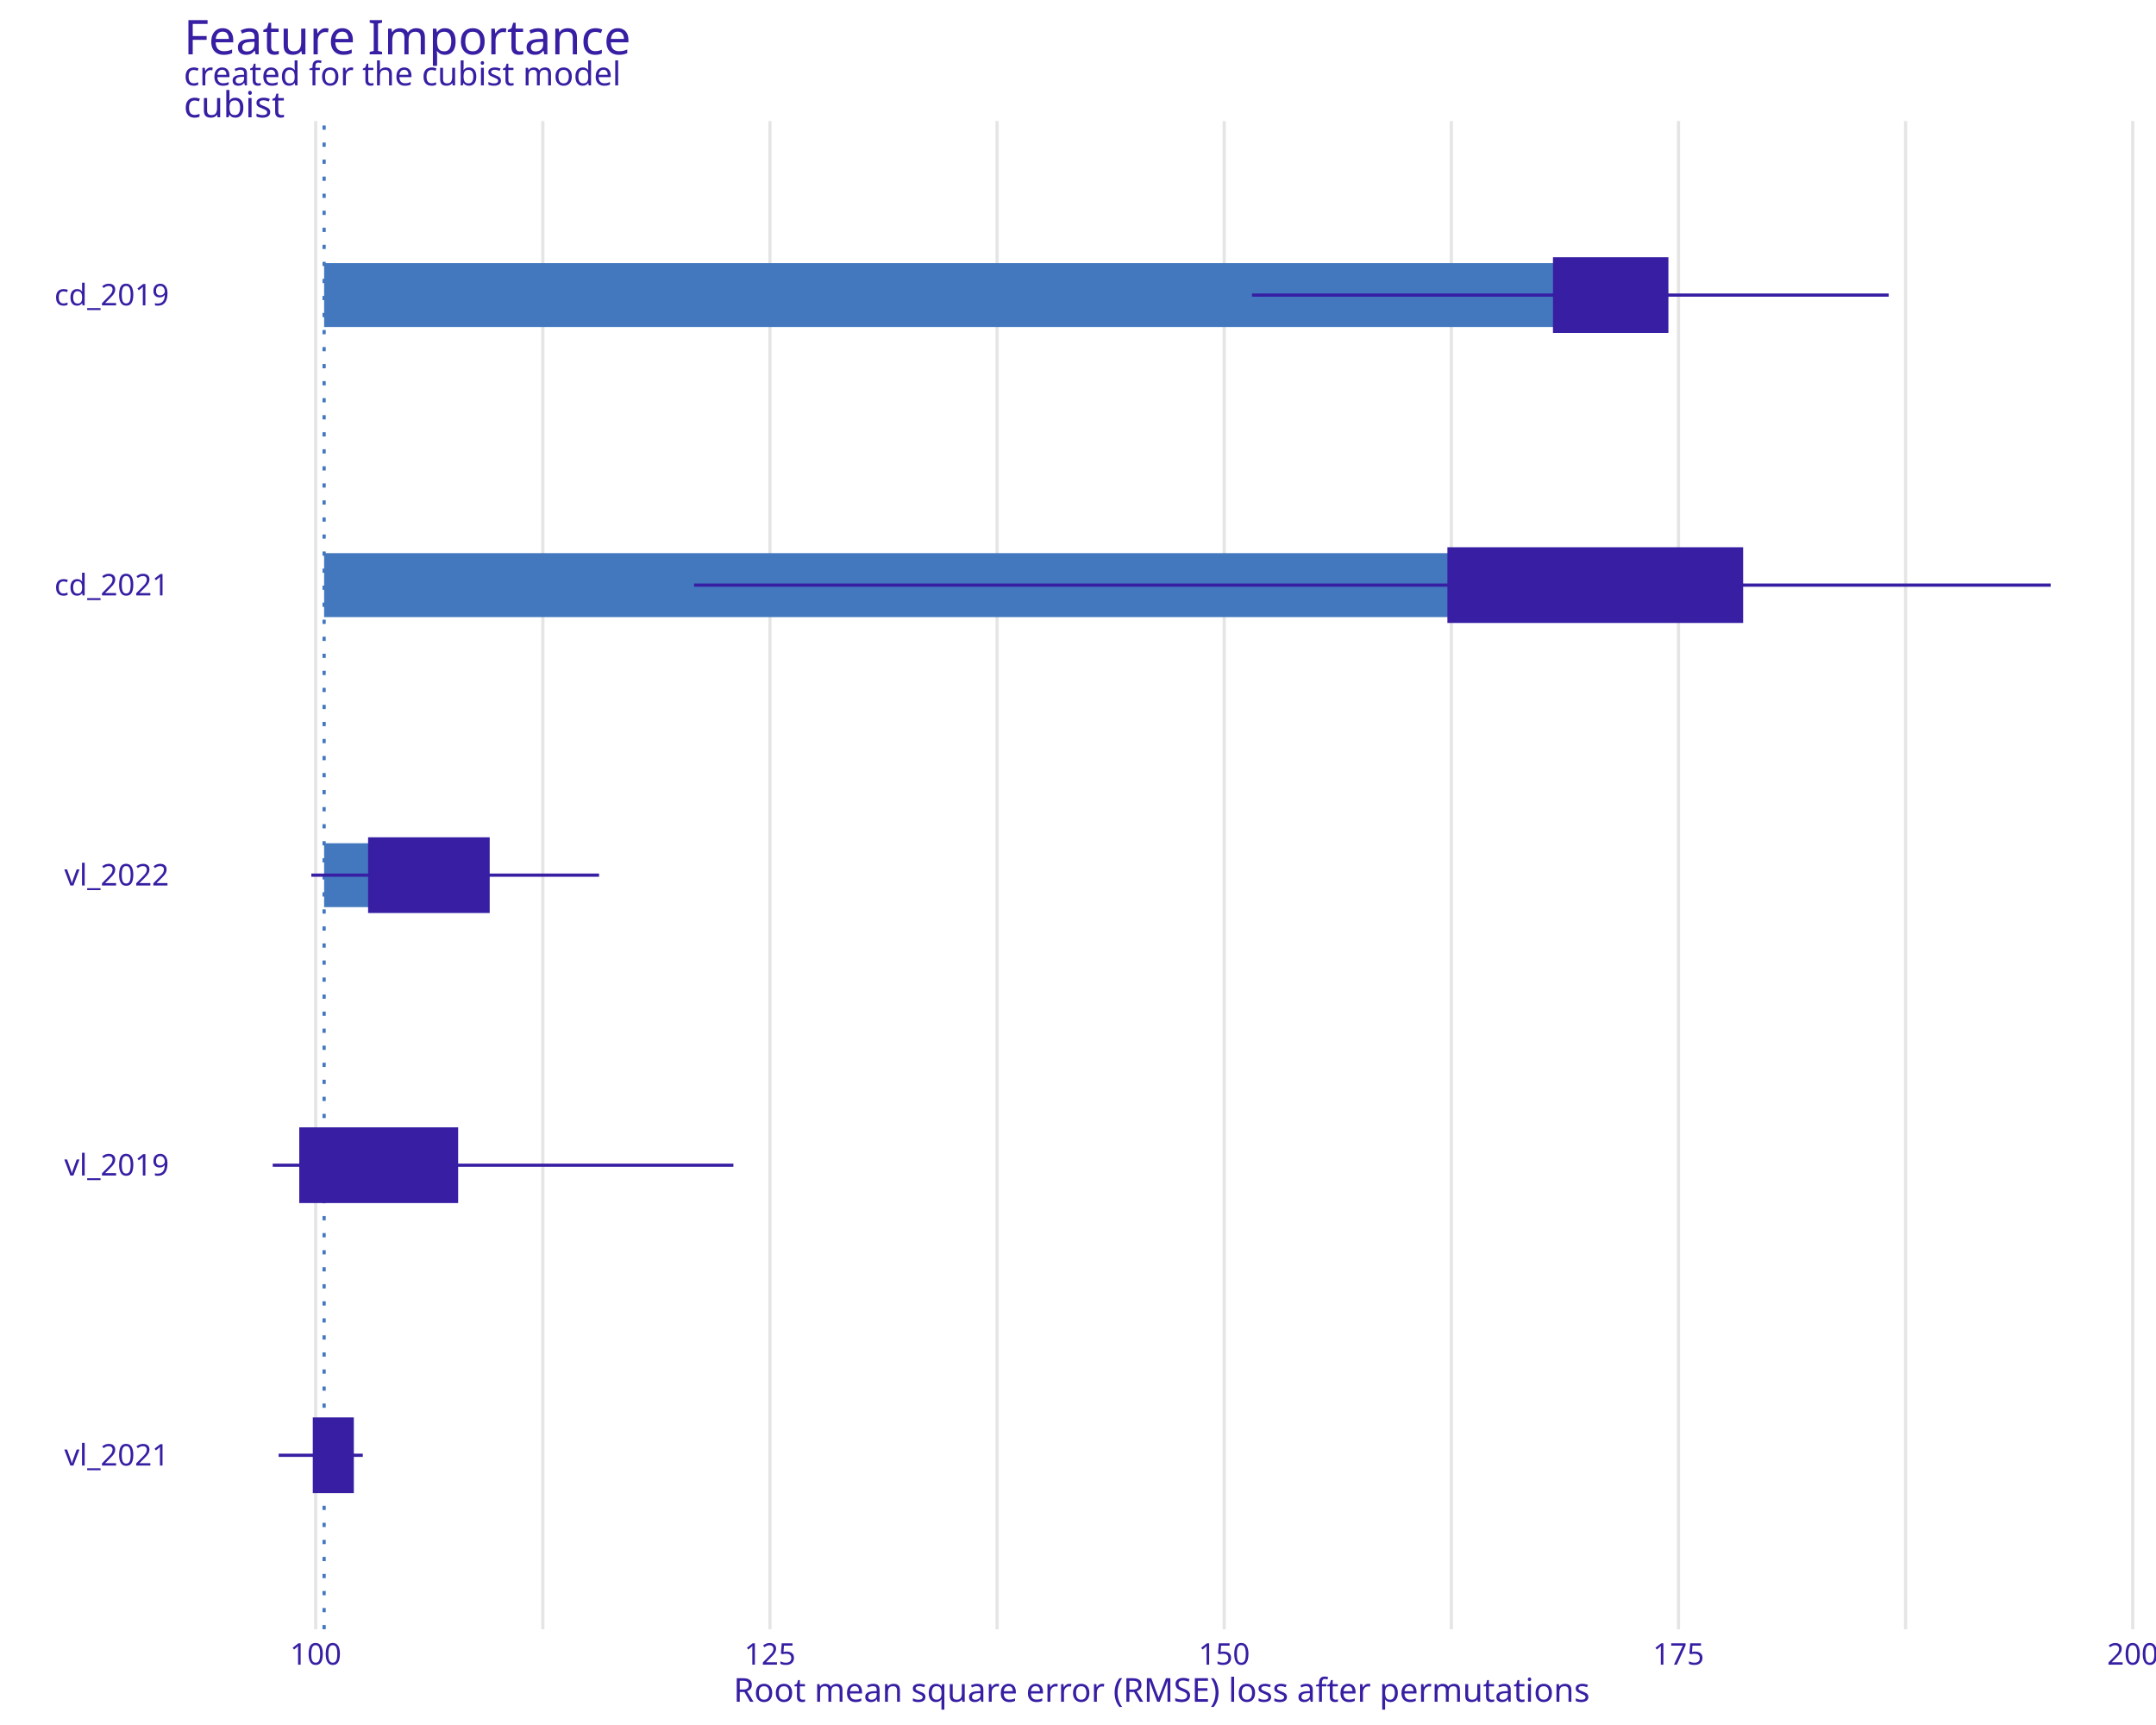
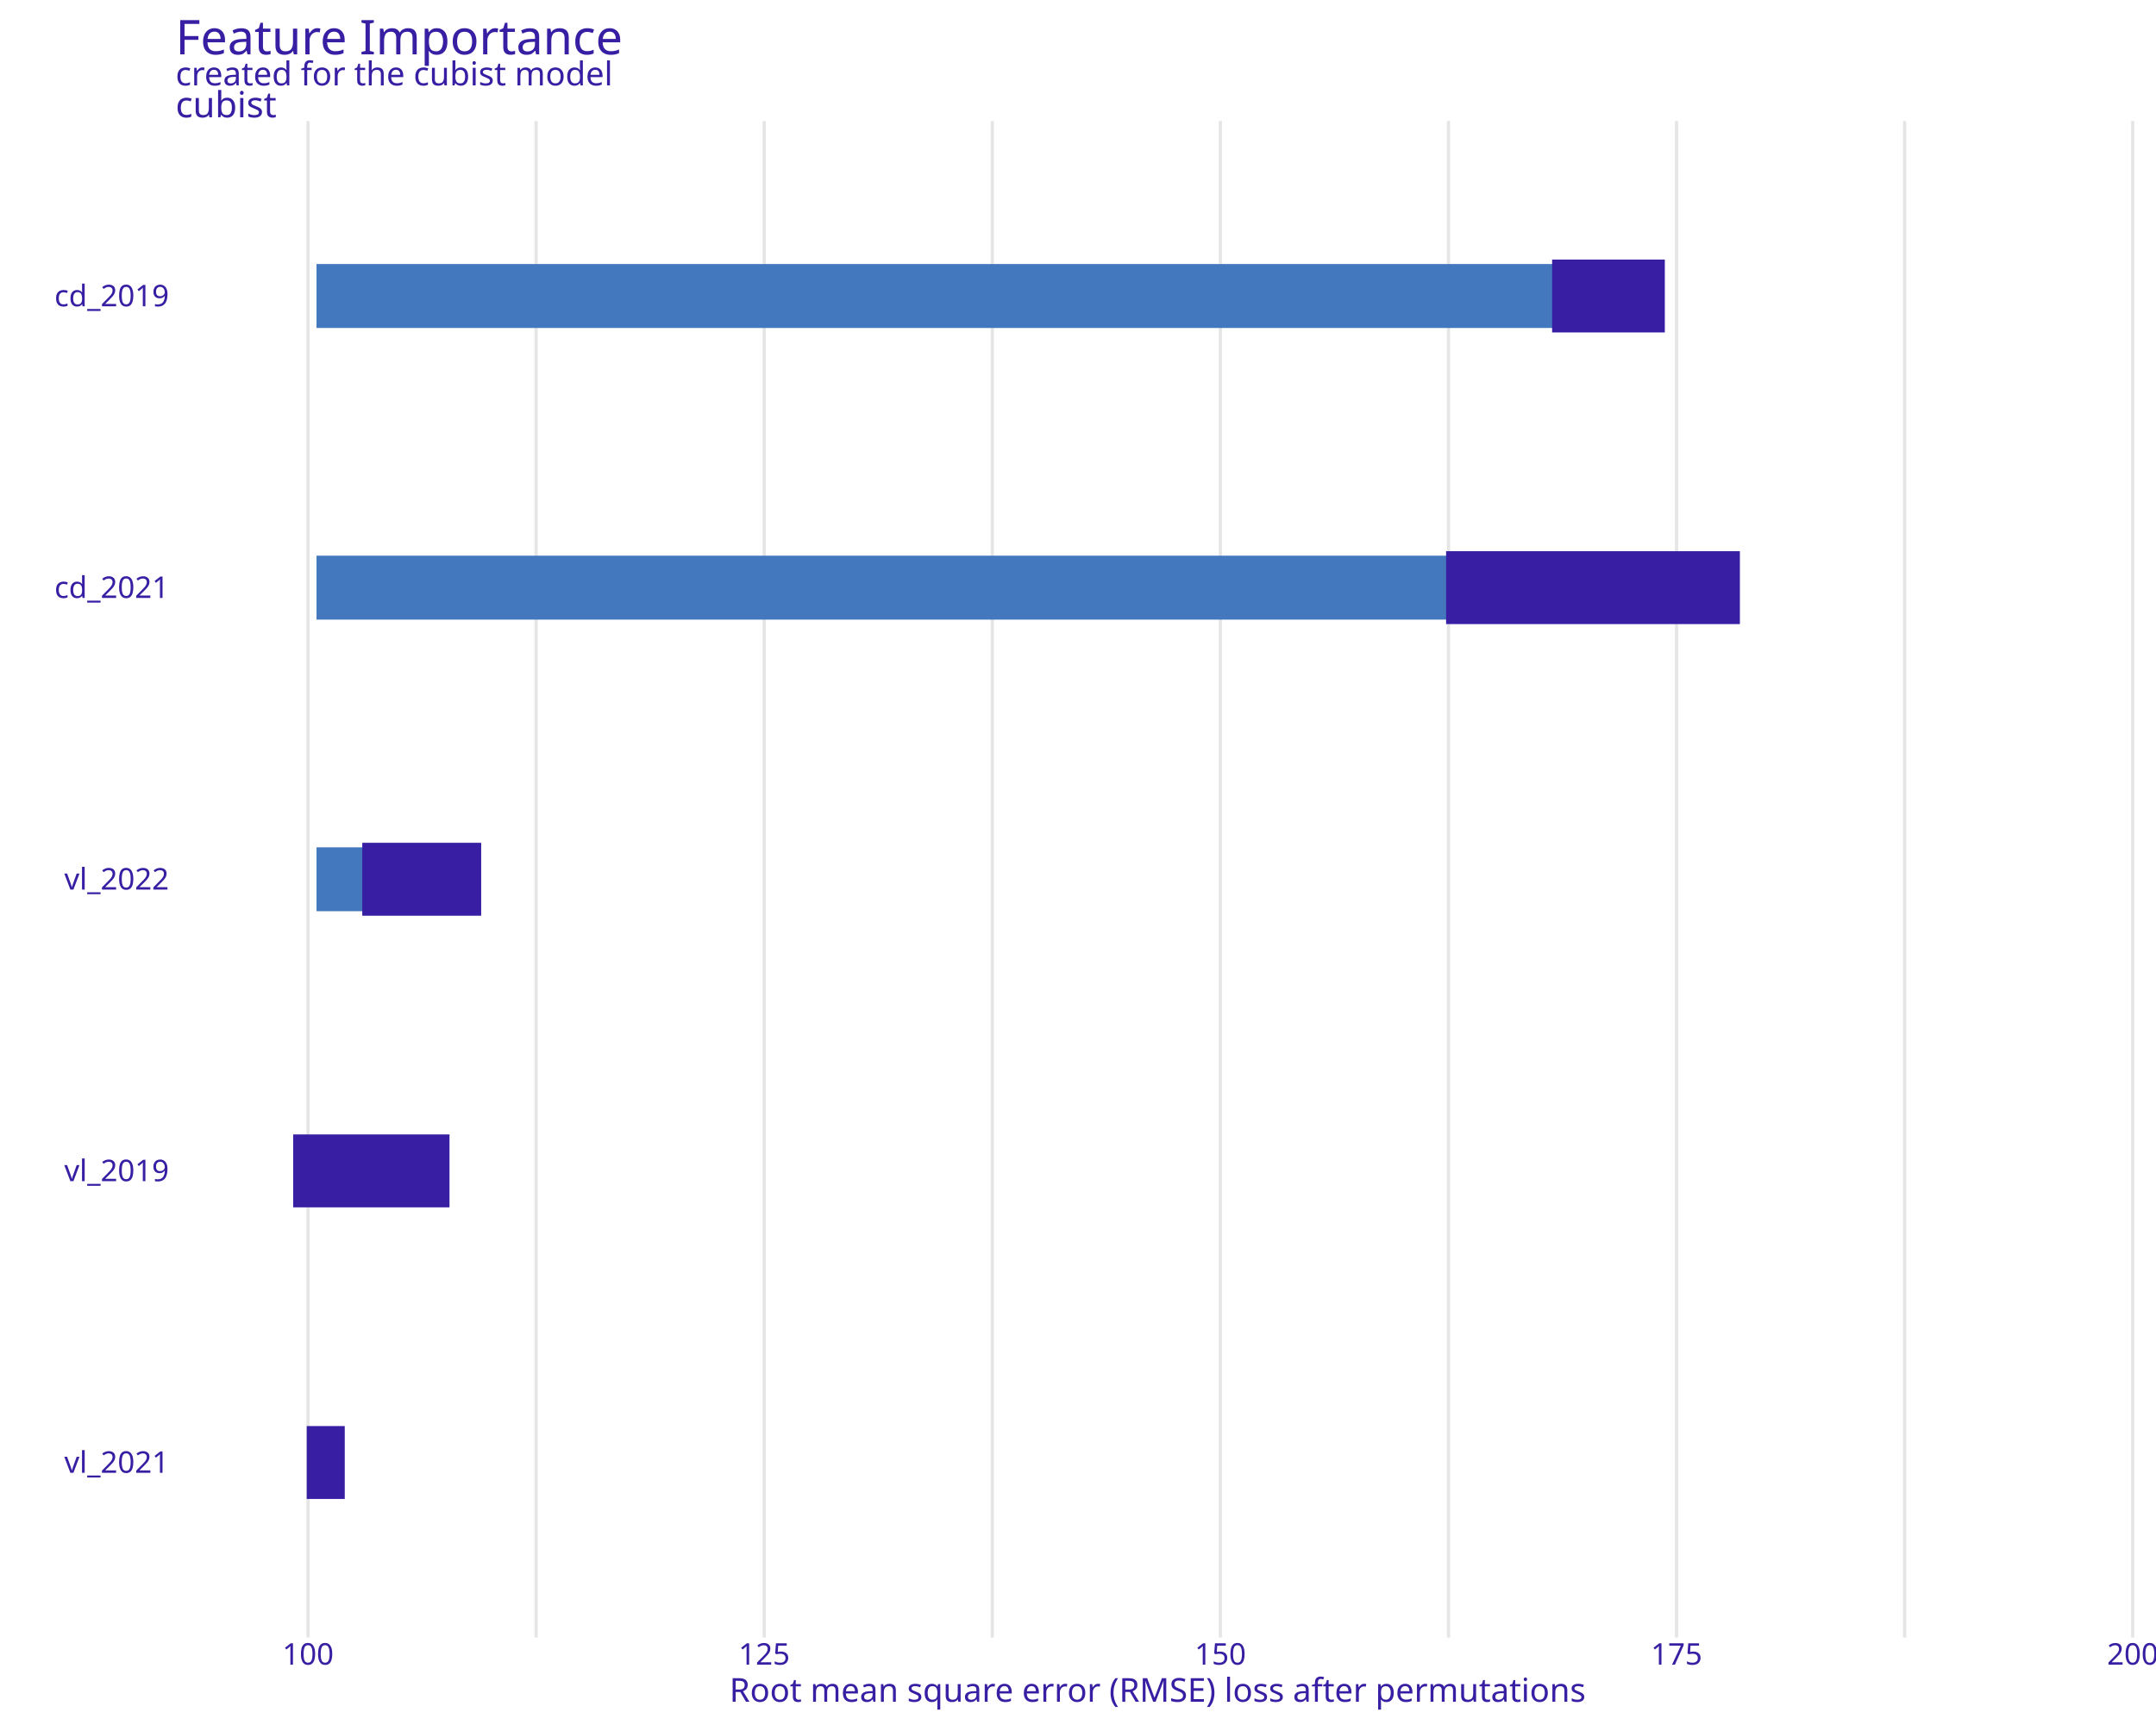
<svg xmlns="http://www.w3.org/2000/svg" class="svglite" data-engine-version="2.0" width="720.00pt" height="576.00pt" viewBox="0 0 720.00 576.00">
  <defs>
    <style type="text/css">
    .svglite line, .svglite polyline, .svglite polygon, .svglite path, .svglite rect, .svglite circle {
      fill: none;
      stroke: #000000;
      stroke-linecap: round;
      stroke-linejoin: round;
      stroke-miterlimit: 10.00;
    }
  </style>
  </defs>
  <rect width="100%" height="100%" style="stroke: none; fill: #FFFFFF;" />
  <defs>
    <clipPath id="cpMC4wMHw3MjAuMDB8MC4wMHw1NzYuMDA=">
      <rect x="0.00" y="0.00" width="720.00" height="576.00" />
    </clipPath>
  </defs>
  <g clip-path="url(#cpMC4wMHw3MjAuMDB8MC4wMHw1NzYuMDA=)">
</g>
  <defs>
-     <clipPath id="cpNjEuMzh8NzE0LjUyfDQwLjQyfDU0NC4wNA==">
-       <rect x="61.38" y="40.42" width="653.14" height="503.62" />
+     <clipPath id="cpNTguNjR8NzE0LjUyfDQwLjQyfDU0Ni43OA==">
+       <rect x="58.64" y="40.42" width="655.88" height="506.36" />
    </clipPath>
  </defs>
-   <g clip-path="url(#cpNjEuMzh8NzE0LjUyfDQwLjQyfDU0NC4wNA==)">
-     <polyline points="181.28,544.04 181.28,40.42 " style="stroke-width: 1.07; stroke: #E5E5E5; stroke-linecap: butt;" />
-     <polyline points="332.98,544.04 332.98,40.42 " style="stroke-width: 1.07; stroke: #E5E5E5; stroke-linecap: butt;" />
-     <polyline points="484.68,544.04 484.68,40.42 " style="stroke-width: 1.07; stroke: #E5E5E5; stroke-linecap: butt;" />
-     <polyline points="636.38,544.04 636.38,40.42 " style="stroke-width: 1.07; stroke: #E5E5E5; stroke-linecap: butt;" />
-     <polyline points="105.43,544.04 105.43,40.42 " style="stroke-width: 1.07; stroke: #E5E5E5; stroke-linecap: butt;" />
-     <polyline points="257.13,544.04 257.13,40.42 " style="stroke-width: 1.07; stroke: #E5E5E5; stroke-linecap: butt;" />
-     <polyline points="408.83,544.04 408.83,40.42 " style="stroke-width: 1.07; stroke: #E5E5E5; stroke-linecap: butt;" />
-     <polyline points="560.53,544.04 560.53,40.42 " style="stroke-width: 1.07; stroke: #E5E5E5; stroke-linecap: butt;" />
-     <polyline points="712.23,544.04 712.23,40.42 " style="stroke-width: 1.07; stroke: #E5E5E5; stroke-linecap: butt;" />
-     <line x1="108.24" y1="544.04" x2="108.24" y2="40.42" style="stroke-width: 1.07; stroke: #4378BF; stroke-dasharray: 1.42,4.27; stroke-linecap: butt;" />
-     <line x1="108.24" y1="98.53" x2="525.41" y2="98.53" style="stroke-width: 21.34; stroke: #4378BF; stroke-linecap: butt;" />
-     <line x1="108.24" y1="195.38" x2="506.64" y2="195.38" style="stroke-width: 21.34; stroke: #4378BF; stroke-linecap: butt;" />
-     <line x1="108.24" y1="389.08" x2="141.42" y2="389.08" style="stroke-width: 21.34; stroke: #4378BF; stroke-linecap: butt;" />
-     <line x1="108.24" y1="485.93" x2="110.98" y2="485.93" style="stroke-width: 21.34; stroke: #4378BF; stroke-linecap: butt;" />
-     <line x1="108.24" y1="292.23" x2="144.27" y2="292.23" style="stroke-width: 21.34; stroke: #4378BF; stroke-linecap: butt;" />
-     <line x1="117.63" y1="485.93" x2="121.15" y2="485.93" style="stroke-width: 1.07; stroke: #371EA3; stroke-linecap: butt;" />
-     <line x1="104.99" y1="485.93" x2="93.05" y2="485.93" style="stroke-width: 1.07; stroke: #371EA3; stroke-linecap: butt;" />
-     <polygon points="117.63,498.03 104.99,498.03 104.99,473.82 117.63,473.82 117.63,498.03 " style="stroke-width: 1.07; stroke: #371EA3; stroke-linecap: butt; stroke-linejoin: miter; fill: #371EA3;" />
-     <line x1="113.77" y1="498.03" x2="113.77" y2="473.82" style="stroke-width: 2.13; stroke: #371EA3; stroke-linecap: butt; stroke-linejoin: miter;" />
-     <line x1="152.46" y1="389.08" x2="244.92" y2="389.08" style="stroke-width: 1.07; stroke: #371EA3; stroke-linecap: butt;" />
-     <line x1="100.47" y1="389.08" x2="91.07" y2="389.08" style="stroke-width: 1.07; stroke: #371EA3; stroke-linecap: butt;" />
-     <polygon points="152.46,401.18 100.47,401.18 100.47,376.97 152.46,376.97 152.46,401.18 " style="stroke-width: 1.07; stroke: #371EA3; stroke-linecap: butt; stroke-linejoin: miter; fill: #371EA3;" />
-     <line x1="141.42" y1="401.18" x2="141.42" y2="376.97" style="stroke-width: 2.13; stroke: #371EA3; stroke-linecap: butt; stroke-linejoin: miter;" />
-     <line x1="163.00" y1="292.23" x2="200.06" y2="292.23" style="stroke-width: 1.07; stroke: #371EA3; stroke-linecap: butt;" />
-     <line x1="123.46" y1="292.23" x2="103.97" y2="292.23" style="stroke-width: 1.07; stroke: #371EA3; stroke-linecap: butt;" />
-     <polygon points="163.00,304.33 123.46,304.33 123.46,280.12 163.00,280.12 163.00,304.33 " style="stroke-width: 1.07; stroke: #371EA3; stroke-linecap: butt; stroke-linejoin: miter; fill: #371EA3;" />
-     <line x1="144.27" y1="304.33" x2="144.27" y2="280.12" style="stroke-width: 2.13; stroke: #371EA3; stroke-linecap: butt; stroke-linejoin: miter;" />
-     <line x1="581.59" y1="195.38" x2="684.83" y2="195.38" style="stroke-width: 1.07; stroke: #371EA3; stroke-linecap: butt;" />
-     <line x1="483.90" y1="195.38" x2="231.78" y2="195.38" style="stroke-width: 1.07; stroke: #371EA3; stroke-linecap: butt;" />
-     <polygon points="581.59,207.48 483.90,207.48 483.90,183.27 581.59,183.27 581.59,207.48 " style="stroke-width: 1.07; stroke: #371EA3; stroke-linecap: butt; stroke-linejoin: miter; fill: #371EA3;" />
-     <line x1="506.64" y1="207.48" x2="506.64" y2="183.27" style="stroke-width: 2.13; stroke: #371EA3; stroke-linecap: butt; stroke-linejoin: miter;" />
-     <line x1="556.63" y1="98.53" x2="630.74" y2="98.53" style="stroke-width: 1.07; stroke: #371EA3; stroke-linecap: butt;" />
-     <line x1="519.15" y1="98.53" x2="418.10" y2="98.53" style="stroke-width: 1.07; stroke: #371EA3; stroke-linecap: butt;" />
-     <polygon points="556.63,110.63 519.15,110.63 519.15,86.42 556.63,86.42 556.63,110.63 " style="stroke-width: 1.07; stroke: #371EA3; stroke-linecap: butt; stroke-linejoin: miter; fill: #371EA3;" />
-     <line x1="525.41" y1="110.63" x2="525.41" y2="86.42" style="stroke-width: 2.13; stroke: #371EA3; stroke-linecap: butt; stroke-linejoin: miter;" />
+   <g clip-path="url(#cpNTguNjR8NzE0LjUyfDQwLjQyfDU0Ni43OA==)">
+     <polyline points="179.04,546.78 179.04,40.42 " style="stroke-width: 1.07; stroke: #E5E5E5; stroke-linecap: butt;" />
+     <polyline points="331.38,546.78 331.38,40.42 " style="stroke-width: 1.07; stroke: #E5E5E5; stroke-linecap: butt;" />
+     <polyline points="483.72,546.78 483.72,40.42 " style="stroke-width: 1.07; stroke: #E5E5E5; stroke-linecap: butt;" />
+     <polyline points="636.05,546.78 636.05,40.42 " style="stroke-width: 1.07; stroke: #E5E5E5; stroke-linecap: butt;" />
+     <polyline points="102.87,546.78 102.87,40.42 " style="stroke-width: 1.07; stroke: #E5E5E5; stroke-linecap: butt;" />
+     <polyline points="255.21,546.78 255.21,40.42 " style="stroke-width: 1.07; stroke: #E5E5E5; stroke-linecap: butt;" />
+     <polyline points="407.55,546.78 407.55,40.42 " style="stroke-width: 1.07; stroke: #E5E5E5; stroke-linecap: butt;" />
+     <polyline points="559.88,546.78 559.88,40.42 " style="stroke-width: 1.07; stroke: #E5E5E5; stroke-linecap: butt;" />
+     <polyline points="712.22,546.78 712.22,40.42 " style="stroke-width: 1.07; stroke: #E5E5E5; stroke-linecap: butt;" />
+     <line x1="105.70" y1="546.78" x2="105.70" y2="40.42" style="stroke-width: 0.00; stroke: #4378BF; stroke-dasharray: 1.00,3.00; stroke-linecap: butt;" />
+     <line x1="105.70" y1="98.84" x2="524.61" y2="98.84" style="stroke-width: 21.34; stroke: #4378BF; stroke-linecap: butt;" />
+     <line x1="105.70" y1="196.22" x2="505.76" y2="196.22" style="stroke-width: 21.34; stroke: #4378BF; stroke-linecap: butt;" />
+     <line x1="105.70" y1="390.97" x2="139.01" y2="390.97" style="stroke-width: 21.34; stroke: #4378BF; stroke-linecap: butt;" />
+     <line x1="105.70" y1="488.35" x2="108.45" y2="488.35" style="stroke-width: 21.34; stroke: #4378BF; stroke-linecap: butt;" />
+     <line x1="105.70" y1="293.60" x2="141.88" y2="293.60" style="stroke-width: 21.34; stroke: #4378BF; stroke-linecap: butt;" />
+     <line x1="115.13" y1="488.35" x2="118.67" y2="488.35" style="stroke-width: 0.00; stroke: #371EA3; stroke-linecap: butt;" />
+     <line x1="102.43" y1="488.35" x2="90.45" y2="488.35" style="stroke-width: 0.00; stroke: #371EA3; stroke-linecap: butt;" />
+     <polygon points="115.13,500.52 102.43,500.52 102.43,476.18 115.13,476.18 115.13,500.52 " style="stroke-width: 0.00; stroke: #371EA3; stroke-linecap: butt; stroke-linejoin: miter; fill: #371EA3;" />
+     <line x1="111.25" y1="500.52" x2="111.25" y2="476.18" style="stroke-width: 0.00; stroke: #371EA3; stroke-linecap: butt; stroke-linejoin: miter;" />
+     <line x1="150.11" y1="390.97" x2="242.95" y2="390.97" style="stroke-width: 0.00; stroke: #371EA3; stroke-linecap: butt;" />
+     <line x1="97.90" y1="390.97" x2="88.45" y2="390.97" style="stroke-width: 0.00; stroke: #371EA3; stroke-linecap: butt;" />
+     <polygon points="150.11,403.15 97.90,403.15 97.90,378.80 150.11,378.80 150.11,403.15 " style="stroke-width: 0.00; stroke: #371EA3; stroke-linecap: butt; stroke-linejoin: miter; fill: #371EA3;" />
+     <line x1="139.01" y1="403.15" x2="139.01" y2="378.80" style="stroke-width: 0.00; stroke: #371EA3; stroke-linecap: butt; stroke-linejoin: miter;" />
+     <line x1="160.69" y1="293.60" x2="197.90" y2="293.60" style="stroke-width: 0.00; stroke: #371EA3; stroke-linecap: butt;" />
+     <line x1="120.98" y1="293.60" x2="101.41" y2="293.60" style="stroke-width: 0.00; stroke: #371EA3; stroke-linecap: butt;" />
+     <polygon points="160.69,305.77 120.98,305.77 120.98,281.42 160.69,281.42 160.69,305.77 " style="stroke-width: 0.00; stroke: #371EA3; stroke-linecap: butt; stroke-linejoin: miter; fill: #371EA3;" />
+     <line x1="141.88" y1="305.77" x2="141.88" y2="281.42" style="stroke-width: 0.00; stroke: #371EA3; stroke-linecap: butt; stroke-linejoin: miter;" />
+     <line x1="581.04" y1="196.22" x2="684.71" y2="196.22" style="stroke-width: 0.00; stroke: #371EA3; stroke-linecap: butt;" />
+     <line x1="482.93" y1="196.22" x2="229.75" y2="196.22" style="stroke-width: 0.00; stroke: #371EA3; stroke-linecap: butt;" />
+     <polygon points="581.04,208.39 482.93,208.39 482.93,184.05 581.04,184.05 581.04,208.39 " style="stroke-width: 0.00; stroke: #371EA3; stroke-linecap: butt; stroke-linejoin: miter; fill: #371EA3;" />
+     <line x1="505.76" y1="208.39" x2="505.76" y2="184.05" style="stroke-width: 0.00; stroke: #371EA3; stroke-linecap: butt; stroke-linejoin: miter;" />
+     <line x1="555.97" y1="98.84" x2="630.39" y2="98.84" style="stroke-width: 0.00; stroke: #371EA3; stroke-linecap: butt;" />
+     <line x1="518.33" y1="98.84" x2="416.86" y2="98.84" style="stroke-width: 0.00; stroke: #371EA3; stroke-linecap: butt;" />
+     <polygon points="555.97,111.01 518.33,111.01 518.33,86.67 555.97,86.67 555.97,111.01 " style="stroke-width: 0.00; stroke: #371EA3; stroke-linecap: butt; stroke-linejoin: miter; fill: #371EA3;" />
+     <line x1="524.61" y1="111.01" x2="524.61" y2="86.67" style="stroke-width: 0.00; stroke: #371EA3; stroke-linecap: butt; stroke-linejoin: miter;" />
  </g>
  <g clip-path="url(#cpMC4wMHw3MjAuMDB8MC4wMHw1NzYuMDA=)">
</g>
  <defs>
-     <clipPath id="cpNjEuMzh8NzE0LjUyfDI5LjY3fDQwLjQy">
-       <rect x="61.38" y="29.67" width="653.14" height="10.75" />
+     <clipPath id="cpNTguNjR8NzE0LjUyfDI5LjY3fDQwLjQy">
+       <rect x="58.64" y="29.67" width="655.88" height="10.75" />
    </clipPath>
  </defs>
-   <g clip-path="url(#cpNjEuMzh8NzE0LjUyfDI5LjY3fDQwLjQy)">
-     <text x="61.38" y="39.17" style="font-size: 12.00px; fill: #371EA3; font-family: sans;" textLength="31.36px" lengthAdjust="spacingAndGlyphs">cubist</text>
+   <g clip-path="url(#cpNTguNjR8NzE0LjUyfDI5LjY3fDQwLjQy)">
+     <text x="58.64" y="39.17" style="font-size: 12.00px; fill: #371EA3; font-family: sans;" textLength="31.36px" lengthAdjust="spacingAndGlyphs">cubist</text>
  </g>
  <g clip-path="url(#cpMC4wMHw3MjAuMDB8MC4wMHw1NzYuMDA=)">
-     <text x="105.43" y="555.85" text-anchor="middle" style="font-size: 10.00px; fill: #371EA3; font-family: sans;" textLength="16.69px" lengthAdjust="spacingAndGlyphs">100</text>
-     <text x="257.13" y="555.85" text-anchor="middle" style="font-size: 10.00px; fill: #371EA3; font-family: sans;" textLength="16.69px" lengthAdjust="spacingAndGlyphs">125</text>
-     <text x="408.83" y="555.85" text-anchor="middle" style="font-size: 10.00px; fill: #371EA3; font-family: sans;" textLength="16.69px" lengthAdjust="spacingAndGlyphs">150</text>
-     <text x="560.53" y="555.85" text-anchor="middle" style="font-size: 10.00px; fill: #371EA3; font-family: sans;" textLength="16.69px" lengthAdjust="spacingAndGlyphs">175</text>
-     <text x="712.23" y="555.85" text-anchor="middle" style="font-size: 10.00px; fill: #371EA3; font-family: sans;" textLength="16.69px" lengthAdjust="spacingAndGlyphs">200</text>
-     <text x="56.45" y="489.37" text-anchor="end" style="font-size: 10.00px; fill: #371EA3; font-family: sans;" textLength="35.03px" lengthAdjust="spacingAndGlyphs">vl_2021</text>
-     <text x="56.45" y="392.52" text-anchor="end" style="font-size: 10.00px; fill: #371EA3; font-family: sans;" textLength="35.03px" lengthAdjust="spacingAndGlyphs">vl_2019</text>
-     <text x="56.45" y="295.67" text-anchor="end" style="font-size: 10.00px; fill: #371EA3; font-family: sans;" textLength="35.03px" lengthAdjust="spacingAndGlyphs">vl_2022</text>
-     <text x="56.45" y="198.82" text-anchor="end" style="font-size: 10.00px; fill: #371EA3; font-family: sans;" textLength="38.38px" lengthAdjust="spacingAndGlyphs">cd_2021</text>
-     <text x="56.45" y="101.97" text-anchor="end" style="font-size: 10.00px; fill: #371EA3; font-family: sans;" textLength="38.38px" lengthAdjust="spacingAndGlyphs">cd_2019</text>
-     <text x="387.95" y="568.24" text-anchor="middle" style="font-size: 11.00px; fill: #371EA3; font-family: sans;" textLength="273.31px" lengthAdjust="spacingAndGlyphs">Root mean square error (RMSE) loss after permutations</text>
-     <text x="61.38" y="28.52" style="font-size: 11.00px; fill: #371EA3; font-family: sans;" textLength="135.76px" lengthAdjust="spacingAndGlyphs">created for the cubist model</text>
-     <text x="61.38" y="18.15" style="font-size: 16.00px; fill: #371EA3; font-family: sans;" textLength="139.64px" lengthAdjust="spacingAndGlyphs">Feature Importance</text>
+     <text x="102.87" y="555.85" text-anchor="middle" style="font-size: 10.00px; fill: #371EA3; font-family: sans;" textLength="16.69px" lengthAdjust="spacingAndGlyphs">100</text>
+     <text x="255.21" y="555.85" text-anchor="middle" style="font-size: 10.00px; fill: #371EA3; font-family: sans;" textLength="16.69px" lengthAdjust="spacingAndGlyphs">125</text>
+     <text x="407.55" y="555.85" text-anchor="middle" style="font-size: 10.00px; fill: #371EA3; font-family: sans;" textLength="16.69px" lengthAdjust="spacingAndGlyphs">150</text>
+     <text x="559.88" y="555.85" text-anchor="middle" style="font-size: 10.00px; fill: #371EA3; font-family: sans;" textLength="16.69px" lengthAdjust="spacingAndGlyphs">175</text>
+     <text x="712.22" y="555.85" text-anchor="middle" style="font-size: 10.00px; fill: #371EA3; font-family: sans;" textLength="16.69px" lengthAdjust="spacingAndGlyphs">200</text>
+     <text x="56.45" y="491.79" text-anchor="end" style="font-size: 10.00px; fill: #371EA3; font-family: sans;" textLength="35.03px" lengthAdjust="spacingAndGlyphs">vl_2021</text>
+     <text x="56.45" y="394.41" text-anchor="end" style="font-size: 10.00px; fill: #371EA3; font-family: sans;" textLength="35.03px" lengthAdjust="spacingAndGlyphs">vl_2019</text>
+     <text x="56.45" y="297.04" text-anchor="end" style="font-size: 10.00px; fill: #371EA3; font-family: sans;" textLength="35.03px" lengthAdjust="spacingAndGlyphs">vl_2022</text>
+     <text x="56.45" y="199.66" text-anchor="end" style="font-size: 10.00px; fill: #371EA3; font-family: sans;" textLength="38.38px" lengthAdjust="spacingAndGlyphs">cd_2021</text>
+     <text x="56.45" y="102.28" text-anchor="end" style="font-size: 10.00px; fill: #371EA3; font-family: sans;" textLength="38.38px" lengthAdjust="spacingAndGlyphs">cd_2019</text>
+     <text x="386.58" y="568.24" text-anchor="middle" style="font-size: 11.00px; fill: #371EA3; font-family: sans;" textLength="273.31px" lengthAdjust="spacingAndGlyphs">Root mean square error (RMSE) loss after permutations</text>
+     <text x="58.64" y="28.52" style="font-size: 11.00px; fill: #371EA3; font-family: sans;" textLength="135.76px" lengthAdjust="spacingAndGlyphs">created for the cubist model</text>
+     <text x="58.64" y="18.15" style="font-size: 16.00px; fill: #371EA3; font-family: sans;" textLength="139.64px" lengthAdjust="spacingAndGlyphs">Feature Importance</text>
  </g>
</svg>
